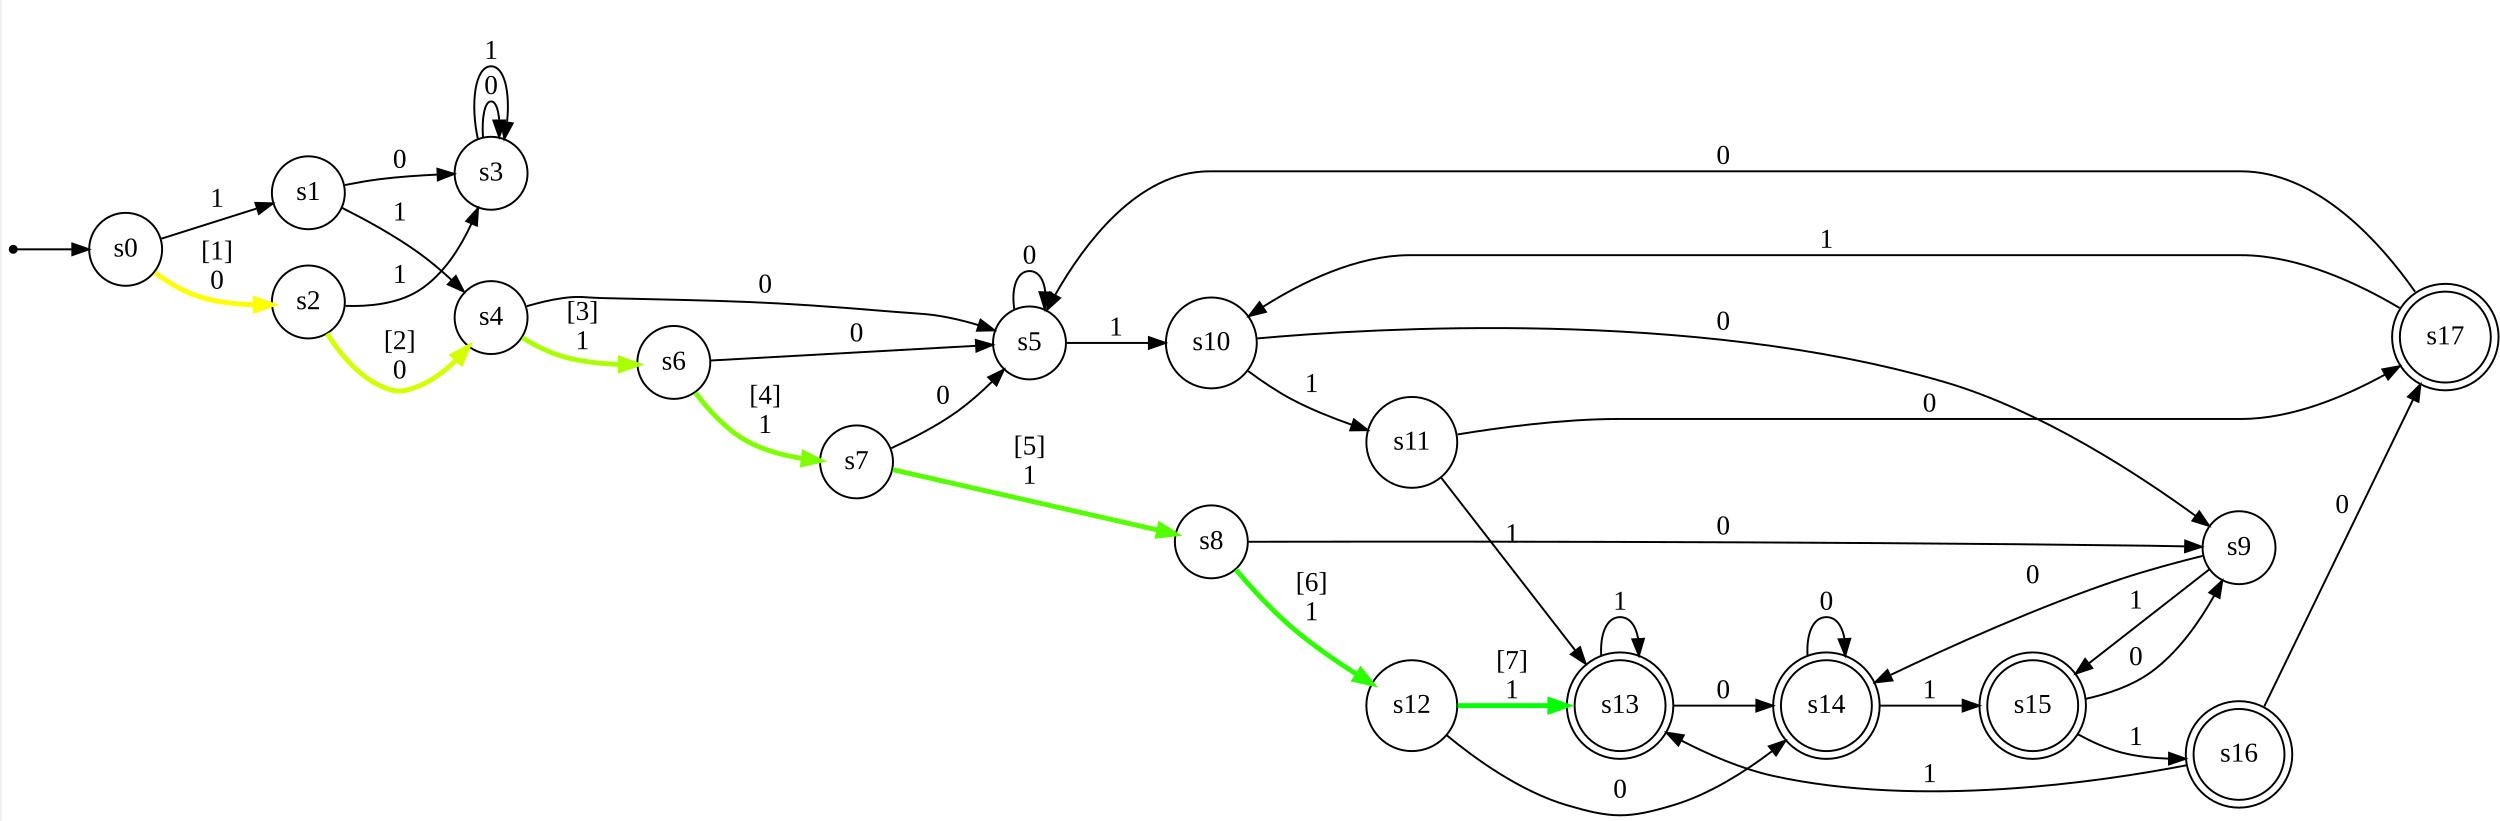
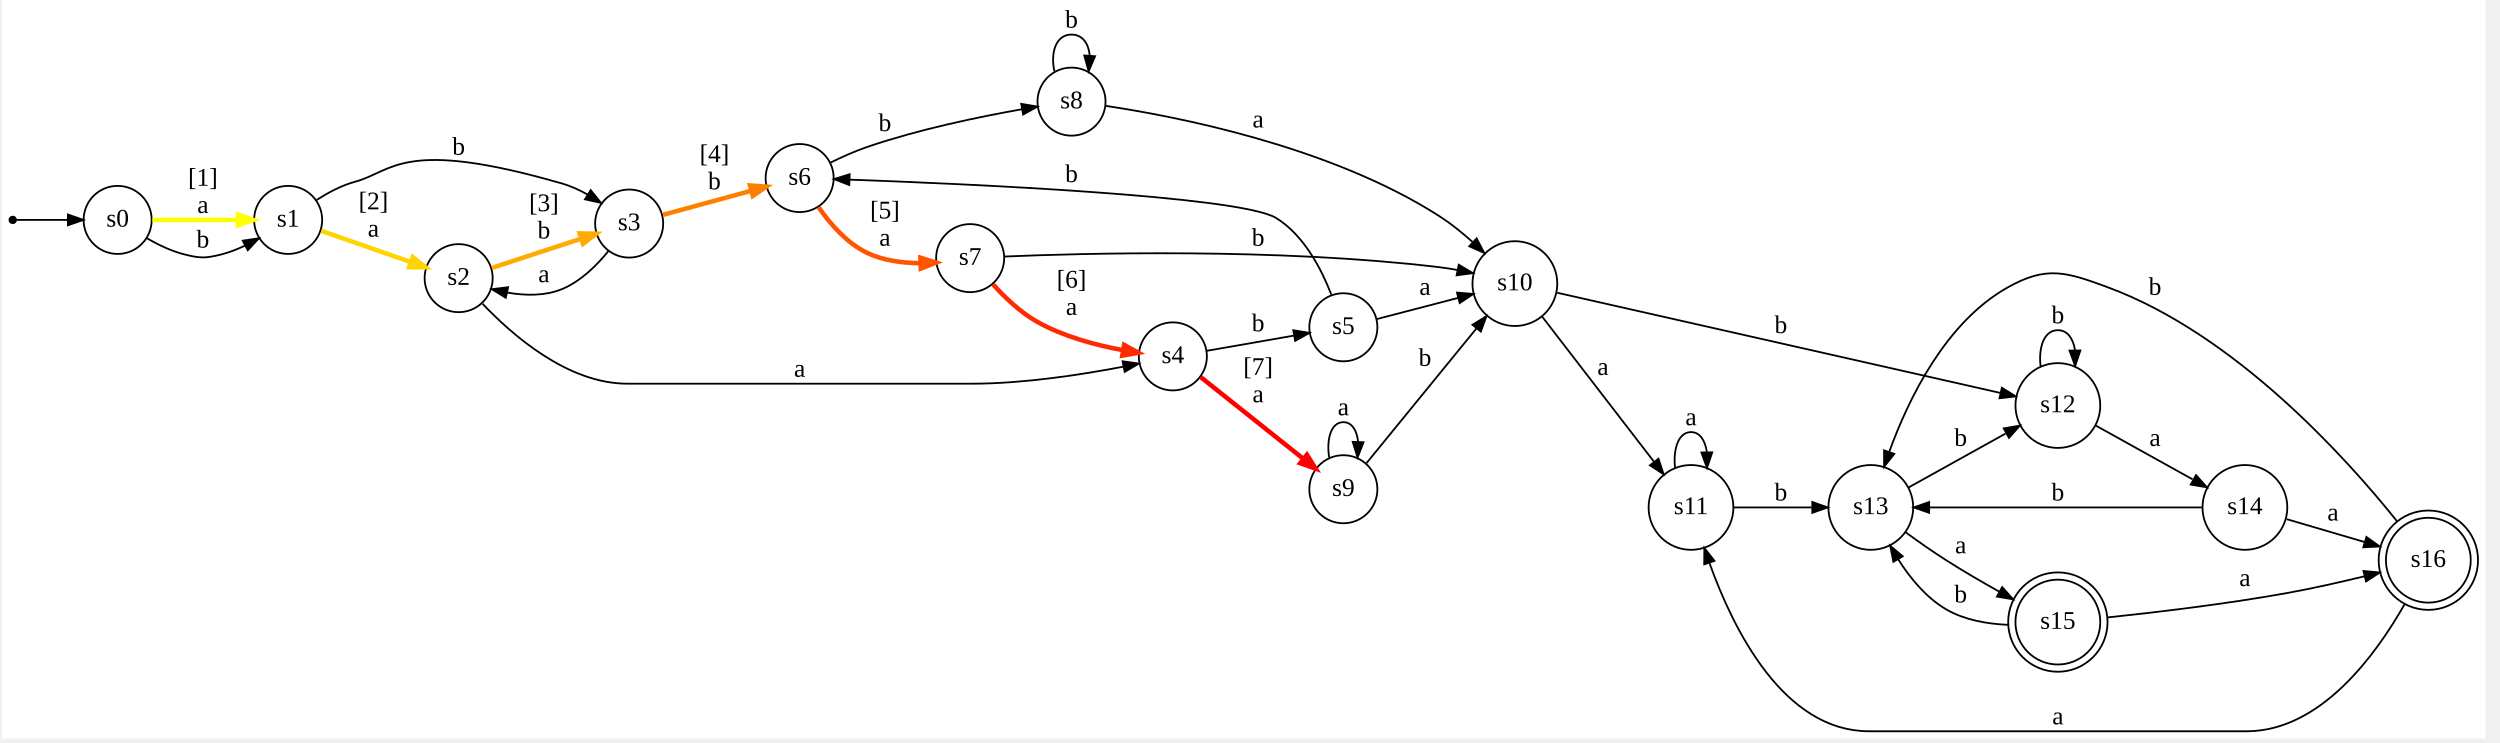
- <svg xmlns="http://www.w3.org/2000/svg" width="576pt" height="189pt" viewBox="0.00 0.00 576.00 189.29">
-   <g id="graph0" class="graph" transform="scale(0.45 0.45) rotate(0) translate(4 418.08)">
-     <polygon fill="white" stroke="transparent" points="-4,4 -4,-418.08 1280.35,-418.08 1280.35,4 -4,4" />
+ <svg xmlns="http://www.w3.org/2000/svg" width="576pt" height="171pt" viewBox="0.00 0.00 576.00 171.30">
+   <g id="graph0" class="graph" transform="scale(0.42 0.42) rotate(0) translate(4 401.85)">
+     <polygon fill="white" stroke="transparent" points="-4,4 -4,-401.85 1360.64,-401.85 1360.64,4 -4,4" />
    <g id="node1" class="node">
-       <ellipse fill="black" stroke="black" cx="1.8" cy="-290.23" rx="1.8" ry="1.8" />
+       <ellipse fill="black" stroke="black" cx="1.8" cy="-281" rx="1.8" ry="1.8" />
    </g>
    <g id="node2" class="node">
-       <ellipse fill="none" stroke="black" cx="59.45" cy="-290.23" rx="18.7" ry="18.7" />
-       <text text-anchor="middle" x="59.45" y="-286.53" font-family="Times New Roman,serif" font-size="14.00">s0</text>
+       <ellipse fill="none" stroke="black" cx="59.45" cy="-281" rx="18.7" ry="18.7" />
+       <text text-anchor="middle" x="59.45" y="-277.3" font-family="Times New Roman,serif" font-size="14.00">s0</text>
    </g>
    <g id="edge1" class="edge">
-       <path fill="none" stroke="black" d="M3.77,-290.23C7.27,-290.23 19.77,-290.23 31.93,-290.23" />
-       <polygon fill="black" stroke="black" points="32.1,-293.2 40.6,-290.23 32.1,-287.25 32.1,-293.2" />
+       <path fill="none" stroke="black" d="M3.77,-281C7.27,-281 19.77,-281 31.93,-281" />
+       <polygon fill="black" stroke="black" points="32.1,-283.98 40.6,-281 32.1,-278.03 32.1,-283.98" />
    </g>
    <g id="node3" class="node">
-       <ellipse fill="none" stroke="black" cx="153.14" cy="-319.23" rx="18.7" ry="18.7" />
-       <text text-anchor="middle" x="153.14" y="-315.53" font-family="Times New Roman,serif" font-size="14.00">s1</text>
+       <ellipse fill="none" stroke="black" cx="153.14" cy="-281" rx="18.7" ry="18.7" />
+       <text text-anchor="middle" x="153.14" y="-277.3" font-family="Times New Roman,serif" font-size="14.00">s1</text>
+     </g>
+     <g id="edge2" class="edge">
+       <path fill="none" stroke="#ffff00" stroke-width="2.5" d="M78.56,-281C91.88,-281 110.19,-281 125.21,-281" />
+       <polygon fill="#ffff00" stroke="#ffff00" stroke-width="2.5" points="125.57,-283.98 134.07,-281 125.57,-278.03 125.57,-283.98" />
+       <text text-anchor="middle" x="106.3" y="-299.8" font-family="Times New Roman,serif" font-size="14.00"> [1]</text>
+       <text text-anchor="middle" x="106.3" y="-284.8" font-family="Times New Roman,serif" font-size="14.00">a </text>
    </g>
    <g id="edge9" class="edge">
-       <path fill="none" stroke="black" d="M77.7,-295.68C91.53,-300.06 111.14,-306.26 126.77,-311.2" />
-       <polygon fill="black" stroke="black" points="125.97,-314.07 134.97,-313.8 127.77,-308.4 125.97,-314.07" />
-       <text text-anchor="middle" x="106.3" y="-312.03" font-family="Times New Roman,serif" font-size="14.00"> 1 </text>
+       <path fill="none" stroke="black" d="M75.49,-270.93C81.66,-267.37 89.05,-263.8 96.3,-262 104.92,-259.86 107.67,-259.86 116.3,-262 120.71,-263.1 125.18,-264.85 129.4,-266.86" />
+       <polygon fill="black" stroke="black" points="128.2,-269.59 137.11,-270.93 130.98,-264.33 128.2,-269.59" />
+       <text text-anchor="middle" x="106.3" y="-265.8" font-family="Times New Roman,serif" font-size="14.00"> b </text>
+     </g>
+     <g id="node11" class="node">
+       <ellipse fill="none" stroke="black" cx="246.84" cy="-249" rx="18.7" ry="18.7" />
+       <text text-anchor="middle" x="246.84" y="-245.3" font-family="Times New Roman,serif" font-size="14.00">s2</text>
+     </g>
+     <g id="edge3" class="edge">
+       <path fill="none" stroke="#ffd500" stroke-width="2.5" d="M171.39,-274.98C185.22,-270.15 204.84,-263.31 220.46,-257.86" />
+       <polygon fill="#ffd500" stroke="#ffd500" stroke-width="2.5" points="221.63,-260.6 228.67,-254.99 219.67,-254.98 221.63,-260.6" />
+       <text text-anchor="middle" x="199.99" y="-286.8" font-family="Times New Roman,serif" font-size="14.00"> [2]</text>
+       <text text-anchor="middle" x="199.99" y="-271.8" font-family="Times New Roman,serif" font-size="14.00">a </text>
    </g>
    <g id="node12" class="node">
-       <ellipse fill="none" stroke="black" cx="153.14" cy="-263.23" rx="18.7" ry="18.7" />
-       <text text-anchor="middle" x="153.14" y="-259.53" font-family="Times New Roman,serif" font-size="14.00">s2</text>
-     </g>
-     <g id="edge2" class="edge">
-       <path fill="none" stroke="#ffff00" stroke-width="2.5" d="M74.5,-278.26C80.76,-273.63 88.48,-268.83 96.3,-266.23 105.58,-263.13 116.21,-262.01 125.69,-261.79" />
-       <polygon fill="#ffff00" stroke="#ffff00" stroke-width="2.5" points="125.83,-264.76 134.34,-261.81 125.85,-258.81 125.83,-264.76" />
-       <text text-anchor="middle" x="106.3" y="-285.03" font-family="Times New Roman,serif" font-size="14.00"> [1]</text>
-       <text text-anchor="middle" x="106.3" y="-270.03" font-family="Times New Roman,serif" font-size="14.00">0 </text>
+       <ellipse fill="none" stroke="black" cx="340.54" cy="-279" rx="18.7" ry="18.7" />
+       <text text-anchor="middle" x="340.54" y="-275.3" font-family="Times New Roman,serif" font-size="14.00">s3</text>
+     </g>
+     <g id="edge10" class="edge">
+       <path fill="none" stroke="black" d="M168.7,-291.9C174.92,-295.9 182.48,-299.96 189.99,-302 211.01,-307.7 215.93,-326.29 303.69,-301 308.43,-299.64 313.16,-297.46 317.56,-295" />
+       <polygon fill="black" stroke="black" points="319.38,-297.37 325.05,-290.37 316.25,-292.31 319.38,-297.37" />
+       <text text-anchor="middle" x="246.84" y="-316.8" font-family="Times New Roman,serif" font-size="14.00"> b </text>
+     </g>
+     <g id="node4" class="node">
+       <ellipse fill="none" stroke="black" cx="827.27" cy="-246" rx="23.3" ry="23.3" />
+       <text text-anchor="middle" x="827.27" y="-242.3" font-family="Times New Roman,serif" font-size="14.00">s10</text>
+     </g>
+     <g id="node5" class="node">
+       <ellipse fill="none" stroke="black" cx="924.06" cy="-123" rx="23.3" ry="23.3" />
+       <text text-anchor="middle" x="924.06" y="-119.3" font-family="Times New Roman,serif" font-size="14.00">s11</text>
+     </g>
+     <g id="edge22" class="edge">
+       <path fill="none" stroke="black" d="M842.26,-227.85C858.5,-206.78 885.39,-171.88 903.65,-148.19" />
+       <polygon fill="black" stroke="black" points="906.19,-149.77 909.02,-141.22 901.47,-146.14 906.19,-149.77" />
+       <text text-anchor="middle" x="875.67" y="-195.8" font-family="Times New Roman,serif" font-size="14.00"> a </text>
+     </g>
+     <g id="node6" class="node">
+       <ellipse fill="none" stroke="black" cx="1125.66" cy="-179" rx="23.3" ry="23.3" />
+       <text text-anchor="middle" x="1125.66" y="-175.3" font-family="Times New Roman,serif" font-size="14.00">s12</text>
+     </g>
+     <g id="edge23" class="edge">
+       <path fill="none" stroke="black" d="M850.55,-240.96C902.92,-229.12 1033.96,-199.5 1093.88,-185.96" />
+       <polygon fill="black" stroke="black" points="1094.89,-188.78 1102.52,-184 1093.58,-182.98 1094.89,-188.78" />
+       <text text-anchor="middle" x="973.46" y="-218.8" font-family="Times New Roman,serif" font-size="14.00"> b </text>
+     </g>
+     <g id="edge24" class="edge">
+       <path fill="none" stroke="black" d="M915.28,-144.72C914.2,-155.17 917.13,-164.4 924.06,-164.4 928.94,-164.4 931.84,-159.84 932.75,-153.5" />
+       <polygon fill="black" stroke="black" points="935.73,-153.26 932.84,-144.72 929.78,-153.19 935.73,-153.26" />
+       <text text-anchor="middle" x="924.06" y="-168.2" font-family="Times New Roman,serif" font-size="14.00"> a </text>
+     </g>
+     <g id="node7" class="node">
+       <ellipse fill="none" stroke="black" cx="1022.86" cy="-123" rx="23.3" ry="23.3" />
+       <text text-anchor="middle" x="1022.86" y="-119.3" font-family="Times New Roman,serif" font-size="14.00">s13</text>
+     </g>
+     <g id="edge25" class="edge">
+       <path fill="none" stroke="black" d="M947.51,-123C960.25,-123 976.39,-123 990.37,-123" />
+       <polygon fill="black" stroke="black" points="990.7,-125.98 999.2,-123 990.7,-120.03 990.7,-125.98" />
+       <text text-anchor="middle" x="973.46" y="-126.8" font-family="Times New Roman,serif" font-size="14.00"> b </text>
+     </g>
+     <g id="edge27" class="edge">
+       <path fill="none" stroke="black" d="M1116.14,-200.72C1114.97,-211.17 1118.14,-220.4 1125.66,-220.4 1130.94,-220.4 1134.08,-215.84 1135.06,-209.5" />
+       <polygon fill="black" stroke="black" points="1138.04,-209.26 1135.17,-200.72 1132.09,-209.19 1138.04,-209.26" />
+       <text text-anchor="middle" x="1125.66" y="-224.2" font-family="Times New Roman,serif" font-size="14.00"> b </text>
+     </g>
+     <g id="node8" class="node">
+       <ellipse fill="none" stroke="black" cx="1228.45" cy="-123" rx="23.3" ry="23.3" />
+       <text text-anchor="middle" x="1228.45" y="-119.3" font-family="Times New Roman,serif" font-size="14.00">s14</text>
+     </g>
+     <g id="edge26" class="edge">
+       <path fill="none" stroke="black" d="M1146.57,-167.94C1161.76,-159.5 1182.86,-147.78 1199.7,-138.42" />
+       <polygon fill="black" stroke="black" points="1201.59,-140.77 1207.58,-134.04 1198.7,-135.57 1201.59,-140.77" />
+       <text text-anchor="middle" x="1179.05" y="-156.8" font-family="Times New Roman,serif" font-size="14.00"> a </text>
+     </g>
+     <g id="edge29" class="edge">
+       <path fill="none" stroke="black" d="M1043.77,-134.06C1058.96,-142.5 1080.06,-154.22 1096.9,-163.58" />
+       <polygon fill="black" stroke="black" points="1095.91,-166.43 1104.78,-167.96 1098.8,-161.23 1095.91,-166.43" />
+       <text text-anchor="middle" x="1072.26" y="-156.8" font-family="Times New Roman,serif" font-size="14.00"> b </text>
+     </g>
+     <g id="node9" class="node">
+       <ellipse fill="none" stroke="black" cx="1125.66" cy="-60" rx="23.31" ry="23.31" />
+       <ellipse fill="none" stroke="black" cx="1125.66" cy="-60" rx="27.3" ry="27.3" />
+       <text text-anchor="middle" x="1125.66" y="-56.3" font-family="Times New Roman,serif" font-size="14.00">s15</text>
+     </g>
+     <g id="edge28" class="edge">
+       <path fill="none" stroke="black" d="M1042.07,-109.28C1048.91,-104.3 1056.83,-98.73 1064.26,-94 1073.53,-88.09 1083.88,-82.06 1093.36,-76.76" />
+       <polygon fill="black" stroke="black" points="1095.07,-79.21 1101.07,-72.49 1092.19,-74 1095.07,-79.21" />
+       <text text-anchor="middle" x="1072.26" y="-97.8" font-family="Times New Roman,serif" font-size="14.00"> a </text>
+     </g>
+     <g id="edge31" class="edge">
+       <path fill="none" stroke="black" d="M1204.78,-123C1168.26,-123 1096.31,-123 1055,-123" />
+       <polygon fill="black" stroke="black" points="1054.93,-120.03 1046.43,-123 1054.93,-125.98 1054.93,-120.03" />
+       <text text-anchor="middle" x="1125.66" y="-126.8" font-family="Times New Roman,serif" font-size="14.00"> b </text>
+     </g>
+     <g id="node10" class="node">
+       <ellipse fill="none" stroke="black" cx="1329.25" cy="-94" rx="23.31" ry="23.31" />
+       <ellipse fill="none" stroke="black" cx="1329.25" cy="-94" rx="27.3" ry="27.3" />
+       <text text-anchor="middle" x="1329.25" y="-90.3" font-family="Times New Roman,serif" font-size="14.00">s16</text>
+     </g>
+     <g id="edge30" class="edge">
+       <path fill="none" stroke="black" d="M1251.38,-116.56C1263.9,-112.89 1279.88,-108.2 1294.02,-104.05" />
+       <polygon fill="black" stroke="black" points="1295.22,-106.8 1302.54,-101.55 1293.54,-101.09 1295.22,-106.8" />
+       <text text-anchor="middle" x="1276.85" y="-115.8" font-family="Times New Roman,serif" font-size="14.00"> a </text>
+     </g>
+     <g id="edge33" class="edge">
+       <path fill="none" stroke="black" d="M1098.2,-58.49C1087.06,-58.97 1074.36,-61.07 1064.26,-67 1053.27,-73.44 1044.45,-84.18 1037.89,-94.54" />
+       <polygon fill="black" stroke="black" points="1035.27,-93.12 1033.51,-101.95 1040.39,-96.15 1035.27,-93.12" />
+       <text text-anchor="middle" x="1072.26" y="-70.8" font-family="Times New Roman,serif" font-size="14.00"> b </text>
+     </g>
+     <g id="edge32" class="edge">
+       <path fill="none" stroke="black" d="M1153.16,-62.58C1178.58,-65.24 1218,-69.87 1251.85,-76 1265.82,-78.53 1281.07,-81.98 1294.25,-85.19" />
+       <polygon fill="black" stroke="black" points="1293.61,-88.09 1302.57,-87.24 1295.03,-82.32 1293.61,-88.09" />
+       <text text-anchor="middle" x="1228.45" y="-79.8" font-family="Times New Roman,serif" font-size="14.00"> a </text>
+     </g>
+     <g id="edge34" class="edge">
+       <path fill="none" stroke="black" d="M1316.19,-69.79C1300.42,-41.94 1269.94,0 1229.45,0 1021.86,0 1021.86,0 1021.86,0 974.94,0 947.28,-55.95 934.24,-92.38" />
+       <polygon fill="black" stroke="black" points="931.32,-91.72 931.39,-100.73 936.95,-93.65 931.32,-91.72" />
+       <text text-anchor="middle" x="1125.66" y="-3.8" font-family="Times New Roman,serif" font-size="14.00"> a </text>
+     </g>
+     <g id="edge35" class="edge">
+       <path fill="none" stroke="black" d="M1312.01,-115.44C1284.07,-150.33 1223.1,-218.11 1153.05,-244 1130.21,-252.44 1119.51,-255.88 1098.26,-244 1063.97,-224.83 1043.55,-182.68 1033.01,-153.56" />
+       <polygon fill="black" stroke="black" points="1035.77,-152.41 1030.18,-145.35 1030.14,-154.36 1035.77,-152.41" />
+       <text text-anchor="middle" x="1179.05" y="-239.8" font-family="Times New Roman,serif" font-size="14.00"> b </text>
+     </g>
+     <g id="edge4" class="edge">
+       <path fill="none" stroke="#ffaa00" stroke-width="2.5" d="M265.09,-254.64C278.92,-259.17 298.54,-265.59 314.16,-270.7" />
+       <polygon fill="#ffaa00" stroke="#ffaa00" stroke-width="2.5" points="313.36,-273.57 322.37,-273.38 315.21,-267.91 313.36,-273.57" />
+       <text text-anchor="middle" x="293.69" y="-285.8" font-family="Times New Roman,serif" font-size="14.00"> [3]</text>
+       <text text-anchor="middle" x="293.69" y="-270.8" font-family="Times New Roman,serif" font-size="14.00">b </text>
    </g>
    <g id="node13" class="node">
-       <ellipse fill="none" stroke="black" cx="246.84" cy="-329.23" rx="18.7" ry="18.7" />
-       <text text-anchor="middle" x="246.84" y="-325.53" font-family="Times New Roman,serif" font-size="14.00">s3</text>
-     </g>
-     <g id="edge10" class="edge">
-       <path fill="none" stroke="black" d="M171.94,-323.21C177.67,-324.36 184.08,-325.5 189.99,-326.23 199.56,-327.41 210.1,-328.13 219.43,-328.56" />
-       <polygon fill="black" stroke="black" points="219.32,-331.54 227.93,-328.9 219.55,-325.59 219.32,-331.54" />
-       <text text-anchor="middle" x="199.99" y="-332.03" font-family="Times New Roman,serif" font-size="14.00"> 0 </text>
+       <ellipse fill="none" stroke="black" cx="639.32" cy="-206" rx="18.7" ry="18.7" />
+       <text text-anchor="middle" x="639.32" y="-202.3" font-family="Times New Roman,serif" font-size="14.00">s4</text>
+     </g>
+     <g id="edge11" class="edge">
+       <path fill="none" stroke="black" d="M259.95,-234.96C276.18,-217.79 306.76,-191 339.54,-191 339.54,-191 339.54,-191 528.93,-191 557.57,-191 590.05,-196.11 612.12,-200.36" />
+       <polygon fill="black" stroke="black" points="611.7,-203.31 620.62,-202.06 612.86,-197.48 611.7,-203.31" />
+       <text text-anchor="middle" x="434.23" y="-194.8" font-family="Times New Roman,serif" font-size="14.00"> a </text>
+     </g>
+     <g id="edge12" class="edge">
+       <path fill="none" stroke="black" d="M329.13,-263.88C322.8,-256.05 313.95,-247.26 303.69,-243 294.31,-239.1 283.32,-239.37 273.59,-241.06" />
+       <polygon fill="black" stroke="black" points="272.74,-238.2 265.08,-242.93 274.02,-244.01 272.74,-238.2" />
+       <text text-anchor="middle" x="293.69" y="-246.8" font-family="Times New Roman,serif" font-size="14.00"> a </text>
+     </g>
+     <g id="node15" class="node">
+       <ellipse fill="none" stroke="black" cx="434.23" cy="-304" rx="18.7" ry="18.7" />
+       <text text-anchor="middle" x="434.23" y="-300.3" font-family="Times New Roman,serif" font-size="14.00">s6</text>
+     </g>
+     <g id="edge5" class="edge">
+       <path fill="none" stroke="#ff8000" stroke-width="2.5" d="M359.22,-283.82C372.88,-287.54 391.99,-292.75 407.37,-296.95" />
+       <polygon fill="#ff8000" stroke="#ff8000" stroke-width="2.5" points="406.94,-299.91 415.92,-299.28 408.5,-294.17 406.94,-299.91" />
+       <text text-anchor="middle" x="387.39" y="-312.8" font-family="Times New Roman,serif" font-size="14.00"> [4]</text>
+       <text text-anchor="middle" x="387.39" y="-297.8" font-family="Times New Roman,serif" font-size="14.00">b </text>
    </g>
    <g id="node14" class="node">
-       <ellipse fill="none" stroke="black" cx="246.84" cy="-255.23" rx="18.7" ry="18.7" />
-       <text text-anchor="middle" x="246.84" y="-251.53" font-family="Times New Roman,serif" font-size="14.00">s4</text>
-     </g>
-     <g id="edge11" class="edge">
-       <path fill="none" stroke="black" d="M170.4,-311.5C181.88,-305.74 197.41,-297.32 209.99,-288.23 215.68,-284.12 221.45,-279.21 226.65,-274.45" />
-       <polygon fill="black" stroke="black" points="228.74,-276.56 232.88,-268.56 224.65,-272.24 228.74,-276.56" />
-       <text text-anchor="middle" x="199.99" y="-305.03" font-family="Times New Roman,serif" font-size="14.00"> 1 </text>
-     </g>
-     <g id="node4" class="node">
-       <ellipse fill="none" stroke="black" cx="616.18" cy="-242.23" rx="23.3" ry="23.3" />
-       <text text-anchor="middle" x="616.18" y="-238.53" font-family="Times New Roman,serif" font-size="14.00">s10</text>
-     </g>
-     <g id="node5" class="node">
-       <ellipse fill="none" stroke="black" cx="718.97" cy="-191.23" rx="23.3" ry="23.3" />
-       <text text-anchor="middle" x="718.97" y="-187.53" font-family="Times New Roman,serif" font-size="14.00">s11</text>
-     </g>
-     <g id="edge24" class="edge">
-       <path fill="none" stroke="black" d="M634.99,-227.84C641.79,-222.78 649.79,-217.34 657.58,-213.23 667.21,-208.14 678.29,-203.73 688.3,-200.22" />
-       <polygon fill="black" stroke="black" points="689.3,-203.03 696.4,-197.5 687.4,-197.39 689.3,-203.03" />
-       <text text-anchor="middle" x="667.58" y="-217.03" font-family="Times New Roman,serif" font-size="14.00"> 1 </text>
-     </g>
-     <g id="node19" class="node">
-       <ellipse fill="none" stroke="black" cx="1143.16" cy="-137.23" rx="18.7" ry="18.7" />
-       <text text-anchor="middle" x="1143.16" y="-133.53" font-family="Times New Roman,serif" font-size="14.00">s9</text>
-     </g>
-     <g id="edge23" class="edge">
-       <path fill="none" stroke="black" d="M639.74,-244.54C698.95,-249.88 863.12,-259.86 991.96,-222.23 1041.86,-207.66 1093.11,-173.79 1120.96,-153.48" />
-       <polygon fill="black" stroke="black" points="1122.79,-155.83 1127.85,-148.39 1119.25,-151.05 1122.79,-155.83" />
-       <text text-anchor="middle" x="878.67" y="-249.03" font-family="Times New Roman,serif" font-size="14.00"> 0 </text>
-     </g>
-     <g id="node7" class="node">
-       <ellipse fill="none" stroke="black" cx="825.77" cy="-56.23" rx="23.31" ry="23.31" />
-       <ellipse fill="none" stroke="black" cx="825.77" cy="-56.23" rx="27.3" ry="27.3" />
-       <text text-anchor="middle" x="825.77" y="-52.53" font-family="Times New Roman,serif" font-size="14.00">s13</text>
-     </g>
-     <g id="edge26" class="edge">
-       <path fill="none" stroke="black" d="M734.11,-173.02C751.75,-150.3 782.12,-111.17 802.8,-84.53" />
-       <polygon fill="black" stroke="black" points="805.24,-86.24 808.1,-77.7 800.54,-82.59 805.24,-86.24" />
-       <text text-anchor="middle" x="770.37" y="-140.03" font-family="Times New Roman,serif" font-size="14.00"> 1 </text>
-     </g>
-     <g id="node11" class="node">
-       <ellipse fill="none" stroke="black" cx="1248.95" cy="-245.23" rx="23.31" ry="23.31" />
-       <ellipse fill="none" stroke="black" cx="1248.95" cy="-245.23" rx="27.3" ry="27.3" />
-       <text text-anchor="middle" x="1248.95" y="-241.53" font-family="Times New Roman,serif" font-size="14.00">s17</text>
-     </g>
-     <g id="edge25" class="edge">
-       <path fill="none" stroke="black" d="M742.38,-195.29C763.54,-198.77 796.2,-203.23 824.77,-203.23 824.77,-203.23 824.77,-203.23 1144.16,-203.23 1170.41,-203.23 1197.86,-214.92 1217.93,-225.97" />
-       <polygon fill="black" stroke="black" points="1216.65,-228.67 1225.51,-230.3 1219.61,-223.5 1216.65,-228.67" />
-       <text text-anchor="middle" x="984.46" y="-207.03" font-family="Times New Roman,serif" font-size="14.00"> 0 </text>
-     </g>
-     <g id="node6" class="node">
-       <ellipse fill="none" stroke="black" cx="718.97" cy="-56.23" rx="23.3" ry="23.3" />
-       <text text-anchor="middle" x="718.97" y="-52.53" font-family="Times New Roman,serif" font-size="14.00">s12</text>
+       <ellipse fill="none" stroke="black" cx="733.02" cy="-222" rx="18.7" ry="18.7" />
+       <text text-anchor="middle" x="733.02" y="-218.3" font-family="Times New Roman,serif" font-size="14.00">s5</text>
+     </g>
+     <g id="edge13" class="edge">
+       <path fill="none" stroke="black" d="M658,-209.08C671.58,-211.45 690.53,-214.76 705.86,-217.43" />
+       <polygon fill="black" stroke="black" points="705.51,-220.39 714.4,-218.92 706.53,-214.53 705.51,-220.39" />
+       <text text-anchor="middle" x="686.17" y="-219.8" font-family="Times New Roman,serif" font-size="14.00"> b </text>
+     </g>
+     <g id="node18" class="node">
+       <ellipse fill="none" stroke="black" cx="733.02" cy="-133" rx="18.7" ry="18.7" />
+       <text text-anchor="middle" x="733.02" y="-129.3" font-family="Times New Roman,serif" font-size="14.00">s9</text>
    </g>
    <g id="edge8" class="edge">
-       <path fill="none" stroke="#00ff00" stroke-width="2.5" d="M742.46,-56.23C756.13,-56.23 773.89,-56.23 789.42,-56.23" />
-       <polygon fill="#00ff00" stroke="#00ff00" stroke-width="2.5" points="789.75,-59.2 798.25,-56.23 789.75,-53.25 789.75,-59.2" />
-       <text text-anchor="middle" x="770.37" y="-75.03" font-family="Times New Roman,serif" font-size="14.00"> [7]</text>
-       <text text-anchor="middle" x="770.37" y="-60.03" font-family="Times New Roman,serif" font-size="14.00">1 </text>
-     </g>
-     <g id="node8" class="node">
-       <ellipse fill="none" stroke="black" cx="931.57" cy="-56.23" rx="23.31" ry="23.31" />
-       <ellipse fill="none" stroke="black" cx="931.57" cy="-56.23" rx="27.3" ry="27.3" />
-       <text text-anchor="middle" x="931.57" y="-52.53" font-family="Times New Roman,serif" font-size="14.00">s14</text>
-     </g>
-     <g id="edge27" class="edge">
-       <path fill="none" stroke="black" d="M736.86,-41.05C751.81,-28.69 774.87,-12.2 798.37,-5.23 821.72,1.7 829.84,1.77 853.17,-5.23 871.54,-10.74 889.59,-22.18 903.63,-32.83" />
-       <polygon fill="black" stroke="black" points="902.06,-35.38 910.58,-38.29 905.74,-30.7 902.06,-35.38" />
-       <text text-anchor="middle" x="825.77" y="-9.03" font-family="Times New Roman,serif" font-size="14.00"> 0 </text>
-     </g>
-     <g id="edge29" class="edge">
-       <path fill="none" stroke="black" d="M816.11,-81.9C815.44,-92.58 818.66,-101.63 825.77,-101.63 830.77,-101.63 833.84,-97.15 835,-90.78" />
-       <polygon fill="black" stroke="black" points="837.99,-90.53 835.43,-81.9 832.05,-90.24 837.99,-90.53" />
-       <text text-anchor="middle" x="825.77" y="-105.43" font-family="Times New Roman,serif" font-size="14.00"> 1 </text>
-     </g>
-     <g id="edge28" class="edge">
-       <path fill="none" stroke="black" d="M853.23,-56.23C866.04,-56.23 881.6,-56.23 895.39,-56.23" />
-       <polygon fill="black" stroke="black" points="895.65,-59.2 904.15,-56.23 895.65,-53.25 895.65,-59.2" />
-       <text text-anchor="middle" x="878.67" y="-60.03" font-family="Times New Roman,serif" font-size="14.00"> 0 </text>
-     </g>
-     <g id="edge30" class="edge">
-       <path fill="none" stroke="black" d="M921.9,-81.9C921.23,-92.58 924.46,-101.63 931.57,-101.63 936.56,-101.63 939.64,-97.15 940.8,-90.78" />
-       <polygon fill="black" stroke="black" points="943.79,-90.53 941.23,-81.9 937.84,-90.24 943.79,-90.53" />
-       <text text-anchor="middle" x="931.57" y="-105.43" font-family="Times New Roman,serif" font-size="14.00"> 0 </text>
-     </g>
-     <g id="node9" class="node">
-       <ellipse fill="none" stroke="black" cx="1037.36" cy="-56.23" rx="23.31" ry="23.31" />
-       <ellipse fill="none" stroke="black" cx="1037.36" cy="-56.23" rx="27.3" ry="27.3" />
-       <text text-anchor="middle" x="1037.36" y="-52.53" font-family="Times New Roman,serif" font-size="14.00">s15</text>
-     </g>
-     <g id="edge31" class="edge">
-       <path fill="none" stroke="black" d="M959.03,-56.23C971.84,-56.23 987.39,-56.23 1001.19,-56.23" />
-       <polygon fill="black" stroke="black" points="1001.45,-59.2 1009.95,-56.23 1001.45,-53.25 1001.45,-59.2" />
-       <text text-anchor="middle" x="984.46" y="-60.03" font-family="Times New Roman,serif" font-size="14.00"> 1 </text>
-     </g>
-     <g id="node10" class="node">
-       <ellipse fill="none" stroke="black" cx="1143.16" cy="-31.23" rx="23.31" ry="23.31" />
-       <ellipse fill="none" stroke="black" cx="1143.16" cy="-31.23" rx="27.3" ry="27.3" />
-       <text text-anchor="middle" x="1143.16" y="-27.53" font-family="Times New Roman,serif" font-size="14.00">s16</text>
-     </g>
-     <g id="edge33" class="edge">
-       <path fill="none" stroke="black" d="M1060.53,-41.56C1067.38,-37.79 1075.13,-34.23 1082.76,-32.23 1090.53,-30.19 1099.06,-29.3 1107.18,-29.05" />
-       <polygon fill="black" stroke="black" points="1107.29,-32.03 1115.77,-29 1107.25,-26.08 1107.29,-32.03" />
-       <text text-anchor="middle" x="1090.26" y="-36.03" font-family="Times New Roman,serif" font-size="14.00"> 1 </text>
-     </g>
-     <g id="edge32" class="edge">
-       <path fill="none" stroke="black" d="M1064.63,-59.74C1075.63,-62.18 1088.08,-66.3 1097.76,-73.23 1111.82,-83.3 1122.91,-99.28 1130.49,-112.76" />
-       <polygon fill="black" stroke="black" points="1127.92,-114.24 1134.55,-120.34 1133.16,-111.44 1127.92,-114.24" />
-       <text text-anchor="middle" x="1090.26" y="-77.03" font-family="Times New Roman,serif" font-size="14.00"> 0 </text>
-     </g>
-     <g id="edge35" class="edge">
-       <path fill="none" stroke="black" d="M1116.07,-25.62C1071.87,-17.09 979.69,-3.52 904.17,-20.23 887.96,-23.81 871.12,-31.15 857.3,-38.28" />
-       <polygon fill="black" stroke="black" points="855.64,-35.79 849.54,-42.42 858.44,-41.04 855.64,-35.79" />
-       <text text-anchor="middle" x="984.46" y="-17.03" font-family="Times New Roman,serif" font-size="14.00"> 1 </text>
-     </g>
-     <g id="edge34" class="edge">
-       <path fill="none" stroke="black" d="M1156.06,-55.78C1174.87,-94.56 1211.47,-170 1232.35,-213.06" />
-       <polygon fill="black" stroke="black" points="1229.8,-214.62 1236.19,-220.97 1235.15,-212.02 1229.8,-214.62" />
-       <text text-anchor="middle" x="1196.06" y="-155.03" font-family="Times New Roman,serif" font-size="14.00"> 0 </text>
-     </g>
-     <g id="edge37" class="edge">
-       <path fill="none" stroke="black" d="M1225.51,-260.15C1205.17,-272.23 1173.9,-287.23 1144.16,-287.23 717.97,-287.23 717.97,-287.23 717.97,-287.23 690.57,-287.23 662.32,-273.18 642.73,-260.79" />
-       <polygon fill="black" stroke="black" points="644.15,-258.16 635.41,-255.97 640.88,-263.13 644.15,-258.16" />
-       <text text-anchor="middle" x="931.57" y="-291.03" font-family="Times New Roman,serif" font-size="14.00"> 1 </text>
-     </g>
-     <g id="node15" class="node">
-       <ellipse fill="none" stroke="black" cx="522.93" cy="-242.23" rx="18.7" ry="18.7" />
-       <text text-anchor="middle" x="522.93" y="-238.53" font-family="Times New Roman,serif" font-size="14.00">s5</text>
-     </g>
-     <g id="edge36" class="edge">
-       <path fill="none" stroke="black" d="M1233.46,-268.46C1215.76,-293.62 1183.29,-330.23 1144.16,-330.23 615.18,-330.23 615.18,-330.23 615.18,-330.23 578.48,-330.23 550.88,-292.89 536.09,-266.86" />
-       <polygon fill="black" stroke="black" points="538.59,-265.24 531.92,-259.2 533.37,-268.08 538.59,-265.24" />
-       <text text-anchor="middle" x="878.67" y="-334.03" font-family="Times New Roman,serif" font-size="14.00"> 0 </text>
-     </g>
-     <g id="edge12" class="edge">
-       <path fill="none" stroke="black" d="M172.09,-261.23C183.76,-260.83 198.83,-262.08 209.99,-269.23 222.4,-277.17 231.1,-291.08 236.82,-303.5" />
-       <polygon fill="black" stroke="black" points="234.1,-304.71 240.16,-311.37 239.58,-302.39 234.1,-304.71" />
-       <text text-anchor="middle" x="199.99" y="-273.03" font-family="Times New Roman,serif" font-size="14.00"> 1 </text>
-     </g>
-     <g id="edge3" class="edge">
-       <path fill="none" stroke="#d5ff00" stroke-width="2.5" d="M162.77,-247C168.93,-237.27 178.2,-225.75 189.99,-220.23 198.04,-216.46 201.76,-216.88 209.99,-220.23 217.17,-223.15 223.7,-228.28 229.16,-233.73" />
-       <polygon fill="#d5ff00" stroke="#d5ff00" stroke-width="2.5" points="227.11,-235.9 235.04,-240.15 231.49,-231.88 227.11,-235.9" />
-       <text text-anchor="middle" x="199.99" y="-239.03" font-family="Times New Roman,serif" font-size="14.00"> [2]</text>
-       <text text-anchor="middle" x="199.99" y="-224.03" font-family="Times New Roman,serif" font-size="14.00">0 </text>
-     </g>
-     <g id="edge13" class="edge">
-       <path fill="none" stroke="black" d="M242.68,-347.81C242.04,-357.42 243.43,-366.08 246.84,-366.08 249.14,-366.08 250.51,-362.17 250.98,-356.69" />
-       <polygon fill="black" stroke="black" points="253.95,-356.32 251,-347.81 248,-356.3 253.95,-356.32" />
-       <text text-anchor="middle" x="246.84" y="-369.88" font-family="Times New Roman,serif" font-size="14.00"> 0 </text>
+       <path fill="none" stroke="#ff0000" stroke-width="2.5" d="M654.65,-194.59C669.73,-182.59 693.61,-163.58 710.85,-149.85" />
+       <polygon fill="#ff0000" stroke="#ff0000" stroke-width="2.5" points="713,-151.95 717.79,-144.33 709.29,-147.29 713,-151.95" />
+       <text text-anchor="middle" x="686.17" y="-195.8" font-family="Times New Roman,serif" font-size="14.00"> [7]</text>
+       <text text-anchor="middle" x="686.17" y="-180.8" font-family="Times New Roman,serif" font-size="14.00">a </text>
    </g>
    <g id="edge14" class="edge">
-       <path fill="none" stroke="black" d="M240.05,-346.92C236.18,-364.57 238.44,-384.08 246.84,-384.08 253.86,-384.08 256.6,-370.44 255.04,-355.66" />
-       <polygon fill="black" stroke="black" points="257.93,-354.84 253.63,-346.92 252.05,-355.79 257.93,-354.84" />
-       <text text-anchor="middle" x="246.84" y="-387.88" font-family="Times New Roman,serif" font-size="14.00"> 1 </text>
+       <path fill="none" stroke="black" d="M751.37,-226.51C763.94,-229.78 781.25,-234.29 796.06,-238.14" />
+       <polygon fill="black" stroke="black" points="795.46,-241.06 804.44,-240.32 796.96,-235.3 795.46,-241.06" />
+       <text text-anchor="middle" x="777.87" y="-239.8" font-family="Times New Roman,serif" font-size="14.00"> a </text>
    </g>
    <g id="edge15" class="edge">
-       <path fill="none" stroke="black" d="M265.15,-261.08C270.97,-262.77 277.54,-264.39 283.69,-265.23 292.5,-266.43 294.8,-265.44 303.69,-265.23 370.14,-263.67 386.85,-263.79 453.08,-258.23 467.81,-256.99 471.67,-257.48 486.08,-254.23 489.61,-253.43 493.28,-252.42 496.87,-251.33" />
-       <polygon fill="black" stroke="black" points="497.83,-254.15 504.99,-248.68 495.99,-248.49 497.83,-254.15" />
-       <text text-anchor="middle" x="387.39" y="-268.03" font-family="Times New Roman,serif" font-size="14.00"> 0 </text>
+       <path fill="none" stroke="black" d="M726.4,-239.95C721.01,-253.92 711.41,-272.49 696.17,-282 676.6,-294.22 523.97,-300.89 461.63,-303.13" />
+       <polygon fill="black" stroke="black" points="461.5,-300.16 453.11,-303.43 461.71,-306.11 461.5,-300.16" />
+       <text text-anchor="middle" x="583.63" y="-301.8" font-family="Times New Roman,serif" font-size="14.00"> b </text>
    </g>
    <g id="node16" class="node">
-       <ellipse fill="none" stroke="black" cx="340.54" cy="-232.23" rx="18.7" ry="18.7" />
-       <text text-anchor="middle" x="340.54" y="-228.53" font-family="Times New Roman,serif" font-size="14.00">s6</text>
-     </g>
-     <g id="edge4" class="edge">
-       <path fill="none" stroke="#aaff00" stroke-width="2.5" d="M262.87,-244.84C269.04,-241.12 276.43,-237.33 283.69,-235.23 293.02,-232.53 303.59,-231.49 313,-231.21" />
-       <polygon fill="#aaff00" stroke="#aaff00" stroke-width="2.5" points="313.11,-234.18 321.59,-231.15 313.07,-228.23 313.11,-234.18" />
-       <text text-anchor="middle" x="293.69" y="-254.03" font-family="Times New Roman,serif" font-size="14.00"> [3]</text>
-       <text text-anchor="middle" x="293.69" y="-239.03" font-family="Times New Roman,serif" font-size="14.00">1 </text>
+       <ellipse fill="none" stroke="black" cx="527.93" cy="-260" rx="18.7" ry="18.7" />
+       <text text-anchor="middle" x="527.93" y="-256.3" font-family="Times New Roman,serif" font-size="14.00">s7</text>
+     </g>
+     <g id="edge6" class="edge">
+       <path fill="none" stroke="#ff5500" stroke-width="2.5" d="M444.71,-287.89C450.96,-278.87 460.03,-268.38 471.08,-263 480.11,-258.61 490.95,-257.27 500.67,-257.24" />
+       <polygon fill="#ff5500" stroke="#ff5500" stroke-width="2.5" points="500.6,-260.22 509.2,-257.53 500.8,-254.27 500.6,-260.22" />
+       <text text-anchor="middle" x="481.08" y="-281.8" font-family="Times New Roman,serif" font-size="14.00"> [5]</text>
+       <text text-anchor="middle" x="481.08" y="-266.8" font-family="Times New Roman,serif" font-size="14.00">a </text>
+     </g>
+     <g id="node17" class="node">
+       <ellipse fill="none" stroke="black" cx="583.63" cy="-346" rx="18.7" ry="18.7" />
+       <text text-anchor="middle" x="583.63" y="-342.3" font-family="Times New Roman,serif" font-size="14.00">s8</text>
+     </g>
+     <g id="edge16" class="edge">
+       <path fill="none" stroke="black" d="M451.33,-312.57C457.4,-315.55 464.44,-318.71 471.08,-321 499.58,-330.81 533.51,-337.78 556.41,-341.82" />
+       <polygon fill="black" stroke="black" points="556.02,-344.78 564.91,-343.28 557.03,-338.91 556.02,-344.78" />
+       <text text-anchor="middle" x="481.08" y="-329.8" font-family="Times New Roman,serif" font-size="14.00"> b </text>
    </g>
    <g id="edge17" class="edge">
-       <path fill="none" stroke="black" d="M541.96,-242.23C553.89,-242.23 569.85,-242.23 583.82,-242.23" />
-       <polygon fill="black" stroke="black" points="584.16,-245.2 592.66,-242.23 584.16,-239.25 584.16,-245.2" />
-       <text text-anchor="middle" x="567.28" y="-246.03" font-family="Times New Roman,serif" font-size="14.00"> 1 </text>
-     </g>
-     <g id="edge16" class="edge">
-       <path fill="none" stroke="black" d="M515.13,-259.67C513.54,-269.72 516.14,-279.08 522.93,-279.08 527.71,-279.08 530.41,-274.45 531.04,-268.21" />
-       <polygon fill="black" stroke="black" points="534.01,-268.05 530.73,-259.67 528.06,-268.27 534.01,-268.05" />
-       <text text-anchor="middle" x="522.93" y="-282.88" font-family="Times New Roman,serif" font-size="14.00"> 0 </text>
+       <path fill="none" stroke="black" d="M546.77,-260.87C588.68,-262.65 696.61,-265.7 785.87,-255 789.05,-254.62 792.35,-254.1 795.64,-253.49" />
+       <polygon fill="black" stroke="black" points="796.44,-256.37 804.18,-251.76 795.26,-250.54 796.44,-256.37" />
+       <text text-anchor="middle" x="686.17" y="-266.8" font-family="Times New Roman,serif" font-size="14.00"> b </text>
+     </g>
+     <g id="edge7" class="edge">
+       <path fill="none" stroke="#ff2b00" stroke-width="2.5" d="M540.52,-245.55C546.96,-238.4 555.53,-230.21 564.78,-225 579.24,-216.85 597.26,-212.12 611.85,-209.42" />
+       <polygon fill="#ff2b00" stroke="#ff2b00" stroke-width="2.5" points="612.53,-212.32 620.42,-207.99 611.55,-206.45 612.53,-212.32" />
+       <text text-anchor="middle" x="583.63" y="-243.8" font-family="Times New Roman,serif" font-size="14.00"> [6]</text>
+       <text text-anchor="middle" x="583.63" y="-228.8" font-family="Times New Roman,serif" font-size="14.00">a </text>
    </g>
    <g id="edge18" class="edge">
-       <path fill="none" stroke="black" d="M359.49,-233.22C391.37,-234.99 457.99,-238.68 495.25,-240.75" />
-       <polygon fill="black" stroke="black" points="495.4,-243.74 504.05,-241.24 495.73,-237.8 495.4,-243.74" />
-       <text text-anchor="middle" x="434.23" y="-243.03" font-family="Times New Roman,serif" font-size="14.00"> 0 </text>
-     </g>
-     <g id="node17" class="node">
-       <ellipse fill="none" stroke="black" cx="434.23" cy="-181.23" rx="18.7" ry="18.7" />
-       <text text-anchor="middle" x="434.23" y="-177.53" font-family="Times New Roman,serif" font-size="14.00">s7</text>
-     </g>
-     <g id="edge5" class="edge">
-       <path fill="none" stroke="#80ff00" stroke-width="2.5" d="M351.68,-216.66C358.05,-208.13 367.01,-198.13 377.39,-192.23 386.26,-187.18 397.08,-184.41 406.82,-182.91" />
-       <polygon fill="#80ff00" stroke="#80ff00" stroke-width="2.5" points="407.3,-185.85 415.37,-181.86 406.57,-179.94 407.3,-185.85" />
-       <text text-anchor="middle" x="387.39" y="-211.03" font-family="Times New Roman,serif" font-size="14.00"> [4]</text>
-       <text text-anchor="middle" x="387.39" y="-196.03" font-family="Times New Roman,serif" font-size="14.00">1 </text>
+       <path fill="none" stroke="black" d="M602.38,-343.67C639.17,-338.2 725.35,-321.89 785.87,-283 792.2,-278.94 798.47,-273.85 804.12,-268.77" />
+       <polygon fill="black" stroke="black" points="806.25,-270.84 810.42,-262.86 802.19,-266.5 806.25,-270.84" />
+       <text text-anchor="middle" x="686.17" y="-331.8" font-family="Times New Roman,serif" font-size="14.00"> a </text>
    </g>
    <g id="edge19" class="edge">
-       <path fill="none" stroke="black" d="M451.99,-188.24C462.27,-192.92 475.45,-199.59 486.08,-207.23 492.28,-211.68 498.43,-217.19 503.85,-222.51" />
-       <polygon fill="black" stroke="black" points="501.75,-224.61 509.83,-228.59 505.99,-220.44 501.75,-224.61" />
-       <text text-anchor="middle" x="478.58" y="-211.03" font-family="Times New Roman,serif" font-size="14.00"> 0 </text>
-     </g>
-     <g id="node18" class="node">
-       <ellipse fill="none" stroke="black" cx="616.18" cy="-140.23" rx="18.7" ry="18.7" />
-       <text text-anchor="middle" x="616.18" y="-136.53" font-family="Times New Roman,serif" font-size="14.00">s8</text>
-     </g>
-     <g id="edge6" class="edge">
-       <path fill="none" stroke="#55ff00" stroke-width="2.5" d="M452.82,-177.22C484.66,-169.97 552.04,-154.62 589.2,-146.15" />
-       <polygon fill="#55ff00" stroke="#55ff00" stroke-width="2.5" points="589.9,-149.04 597.53,-144.25 588.58,-143.24 589.9,-149.04" />
-       <text text-anchor="middle" x="522.93" y="-185.03" font-family="Times New Roman,serif" font-size="14.00"> [5]</text>
-       <text text-anchor="middle" x="522.93" y="-170.03" font-family="Times New Roman,serif" font-size="14.00">1 </text>
-     </g>
-     <g id="edge7" class="edge">
-       <path fill="none" stroke="#2bff00" stroke-width="2.5" d="M628.76,-125.92C636.43,-116.88 647.01,-105.25 657.58,-96.23 667.91,-87.41 680.29,-78.9 691.13,-72.02" />
-       <polygon fill="#2bff00" stroke="#2bff00" stroke-width="2.5" points="692.71,-74.55 698.35,-67.54 689.56,-69.5 692.71,-74.55" />
-       <text text-anchor="middle" x="667.58" y="-115.03" font-family="Times New Roman,serif" font-size="14.00"> [6]</text>
-       <text text-anchor="middle" x="667.58" y="-100.03" font-family="Times New Roman,serif" font-size="14.00">1 </text>
+       <path fill="none" stroke="black" d="M574.22,-362.67C571.95,-373.01 575.09,-382.85 583.63,-382.85 589.64,-382.85 592.97,-377.98 593.63,-371.5" />
+       <polygon fill="black" stroke="black" points="596.58,-370.96 593.04,-362.67 590.64,-371.35 596.58,-370.96" />
+       <text text-anchor="middle" x="583.63" y="-386.65" font-family="Times New Roman,serif" font-size="14.00"> b </text>
+     </g>
+     <g id="edge21" class="edge">
+       <path fill="none" stroke="black" d="M745.7,-147.31C760.91,-165.93 787.7,-198.76 806.19,-221.41" />
+       <polygon fill="black" stroke="black" points="803.96,-223.38 811.64,-228.09 808.57,-219.62 803.96,-223.38" />
+       <text text-anchor="middle" x="777.87" y="-200.8" font-family="Times New Roman,serif" font-size="14.00"> b </text>
    </g>
    <g id="edge20" class="edge">
-       <path fill="none" stroke="black" d="M635.07,-140.27C698.3,-140.4 917.14,-140.64 1097.76,-138.23 1103.43,-138.15 1109.5,-138.04 1115.28,-137.91" />
-       <polygon fill="black" stroke="black" points="1115.58,-140.88 1124.01,-137.71 1115.45,-134.93 1115.58,-140.88" />
-       <text text-anchor="middle" x="878.67" y="-144.03" font-family="Times New Roman,serif" font-size="14.00"> 0 </text>
-     </g>
-     <g id="edge21" class="edge">
-       <path fill="none" stroke="black" d="M1124.58,-133.06C1112.68,-130.1 1096.64,-125.85 1082.76,-121.23 1040.87,-107.29 994.49,-86.33 964.51,-72" />
-       <polygon fill="black" stroke="black" points="965.46,-69.15 956.51,-68.15 962.88,-74.51 965.46,-69.15" />
-       <text text-anchor="middle" x="1037.36" y="-119.03" font-family="Times New Roman,serif" font-size="14.00"> 0 </text>
-     </g>
-     <g id="edge22" class="edge">
-       <path fill="none" stroke="black" d="M1127.85,-126.06C1111.98,-113.68 1086.01,-93.41 1066.12,-77.89" />
-       <polygon fill="black" stroke="black" points="1067.9,-75.5 1059.37,-72.62 1064.24,-80.2 1067.9,-75.5" />
-       <text text-anchor="middle" x="1090.26" y="-106.03" font-family="Times New Roman,serif" font-size="14.00"> 1 </text>
+       <path fill="none" stroke="black" d="M725.22,-150.44C723.63,-160.49 726.23,-169.85 733.02,-169.85 737.8,-169.85 740.5,-165.22 741.13,-158.98" />
+       <polygon fill="black" stroke="black" points="744.1,-158.83 740.82,-150.44 738.15,-159.04 744.1,-158.83" />
+       <text text-anchor="middle" x="733.02" y="-173.65" font-family="Times New Roman,serif" font-size="14.00"> a </text>
    </g>
  </g>
</svg>
